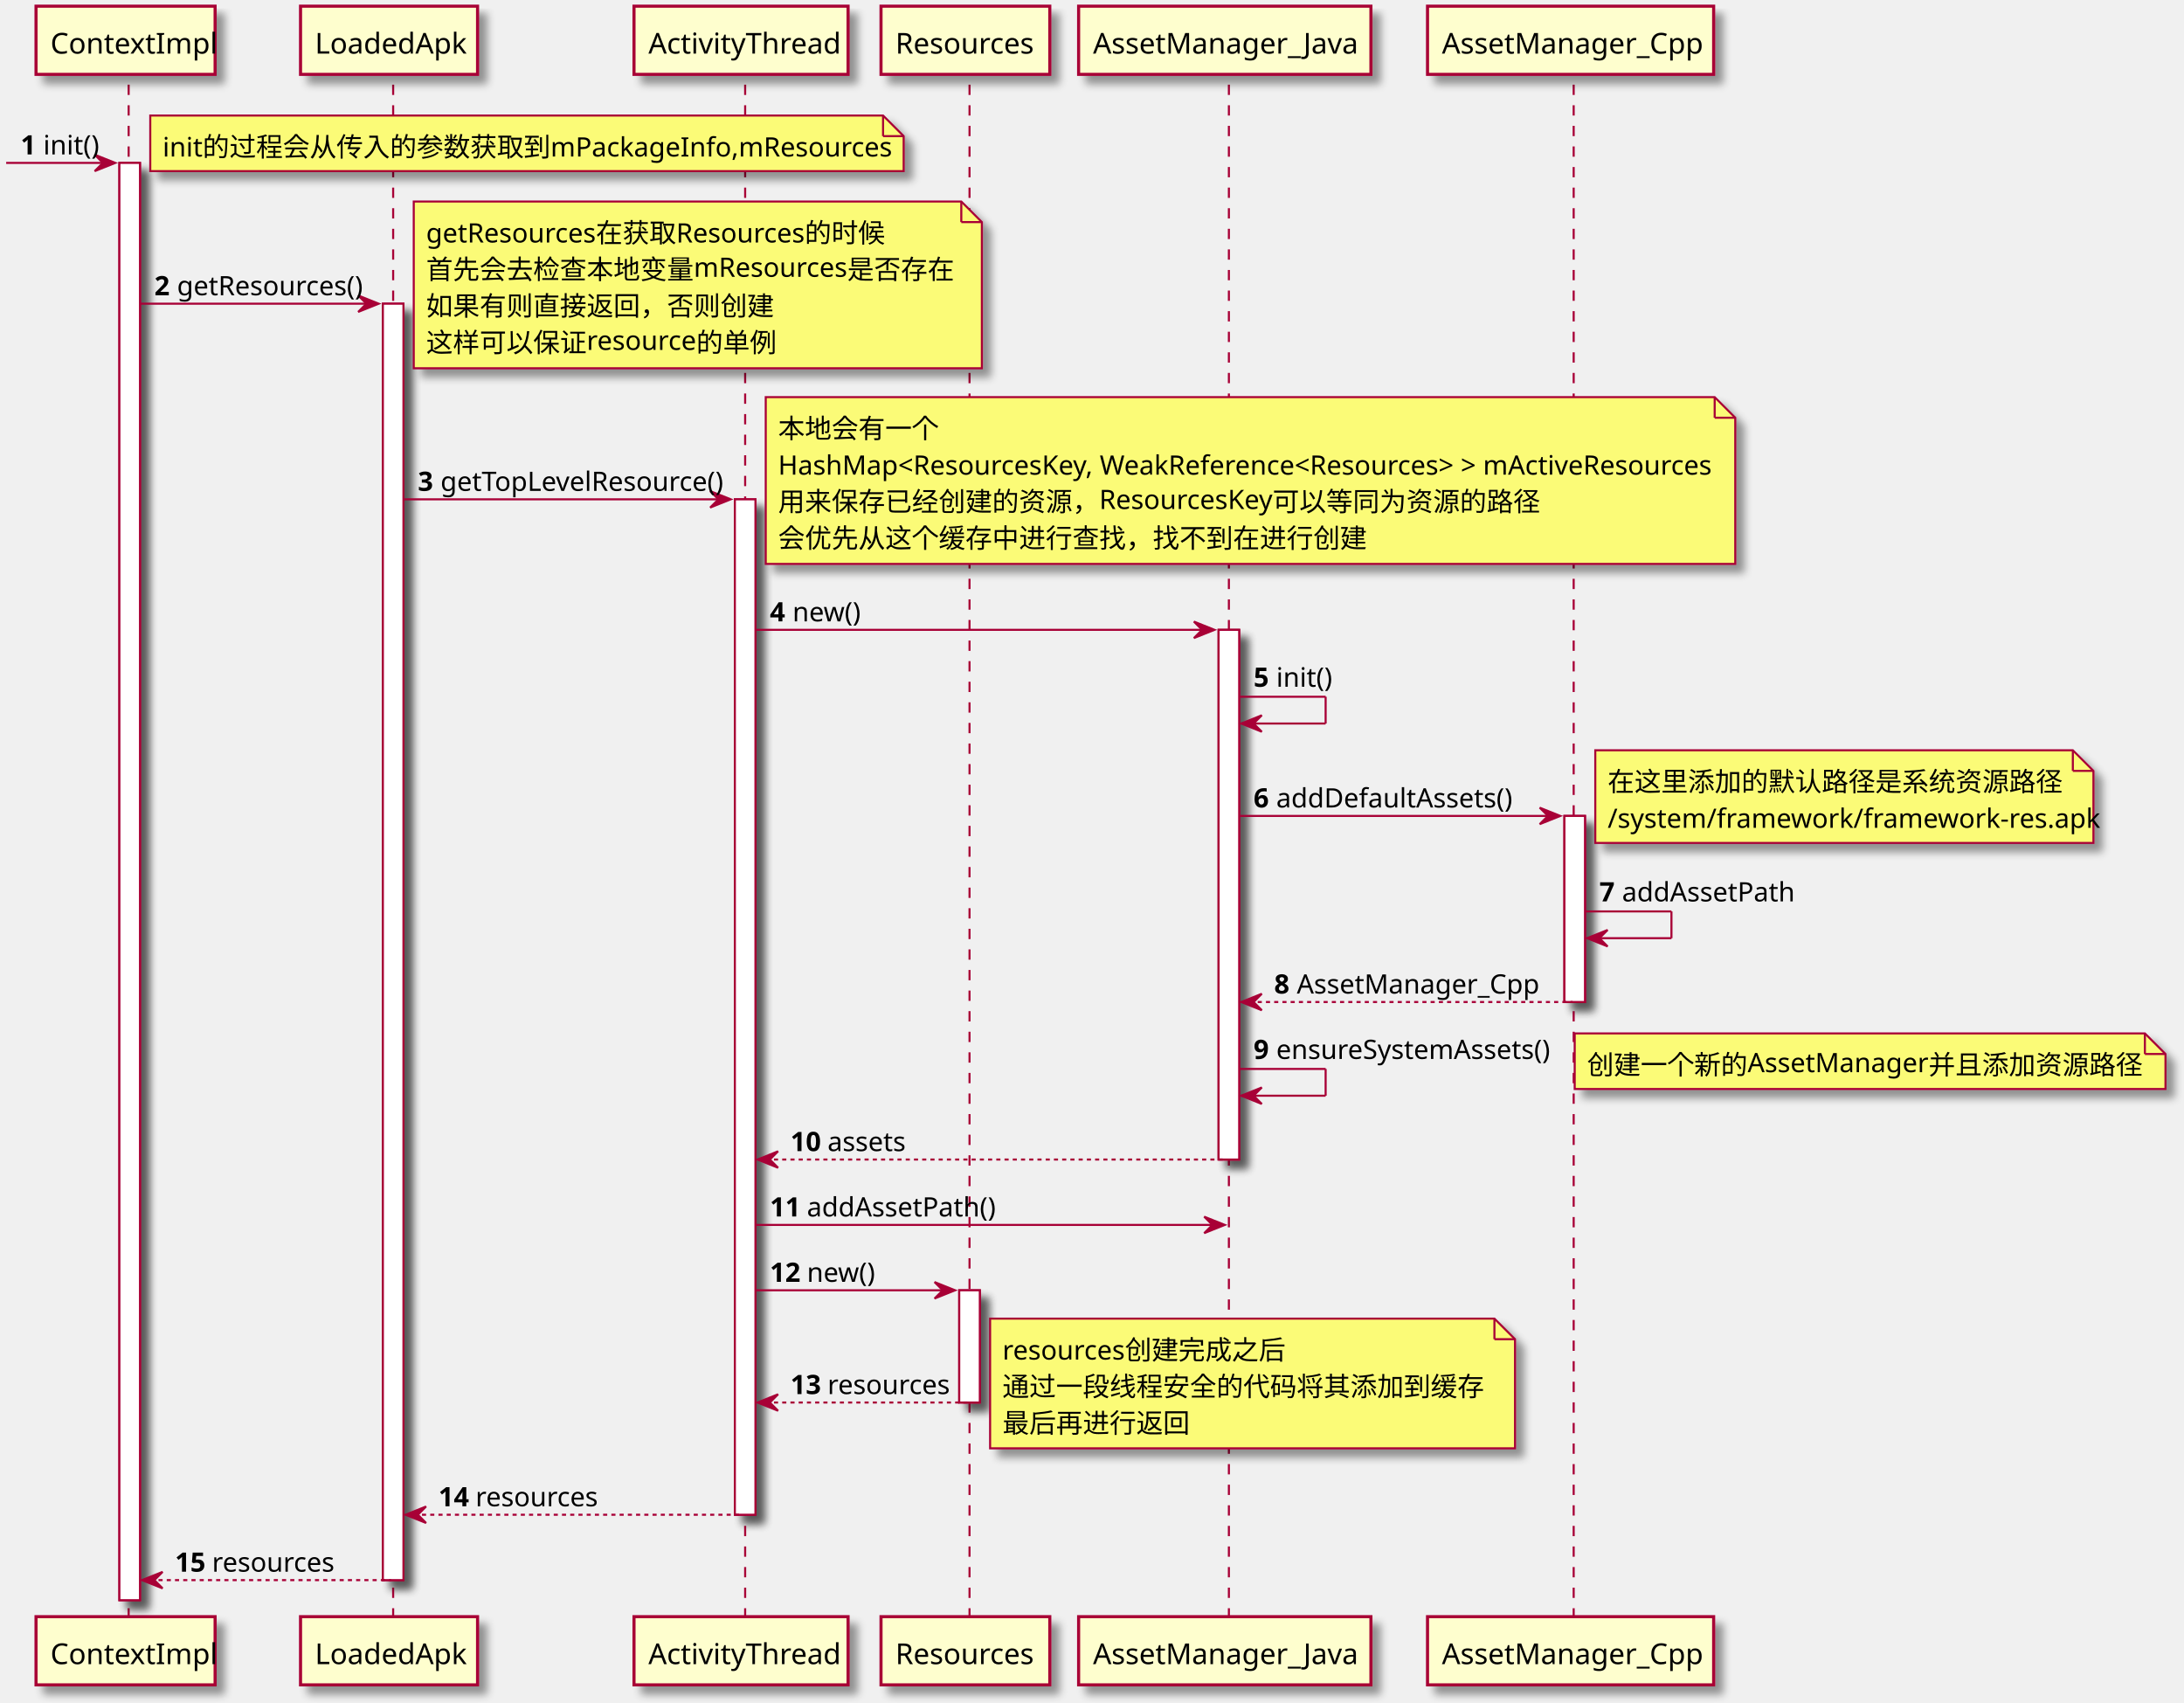
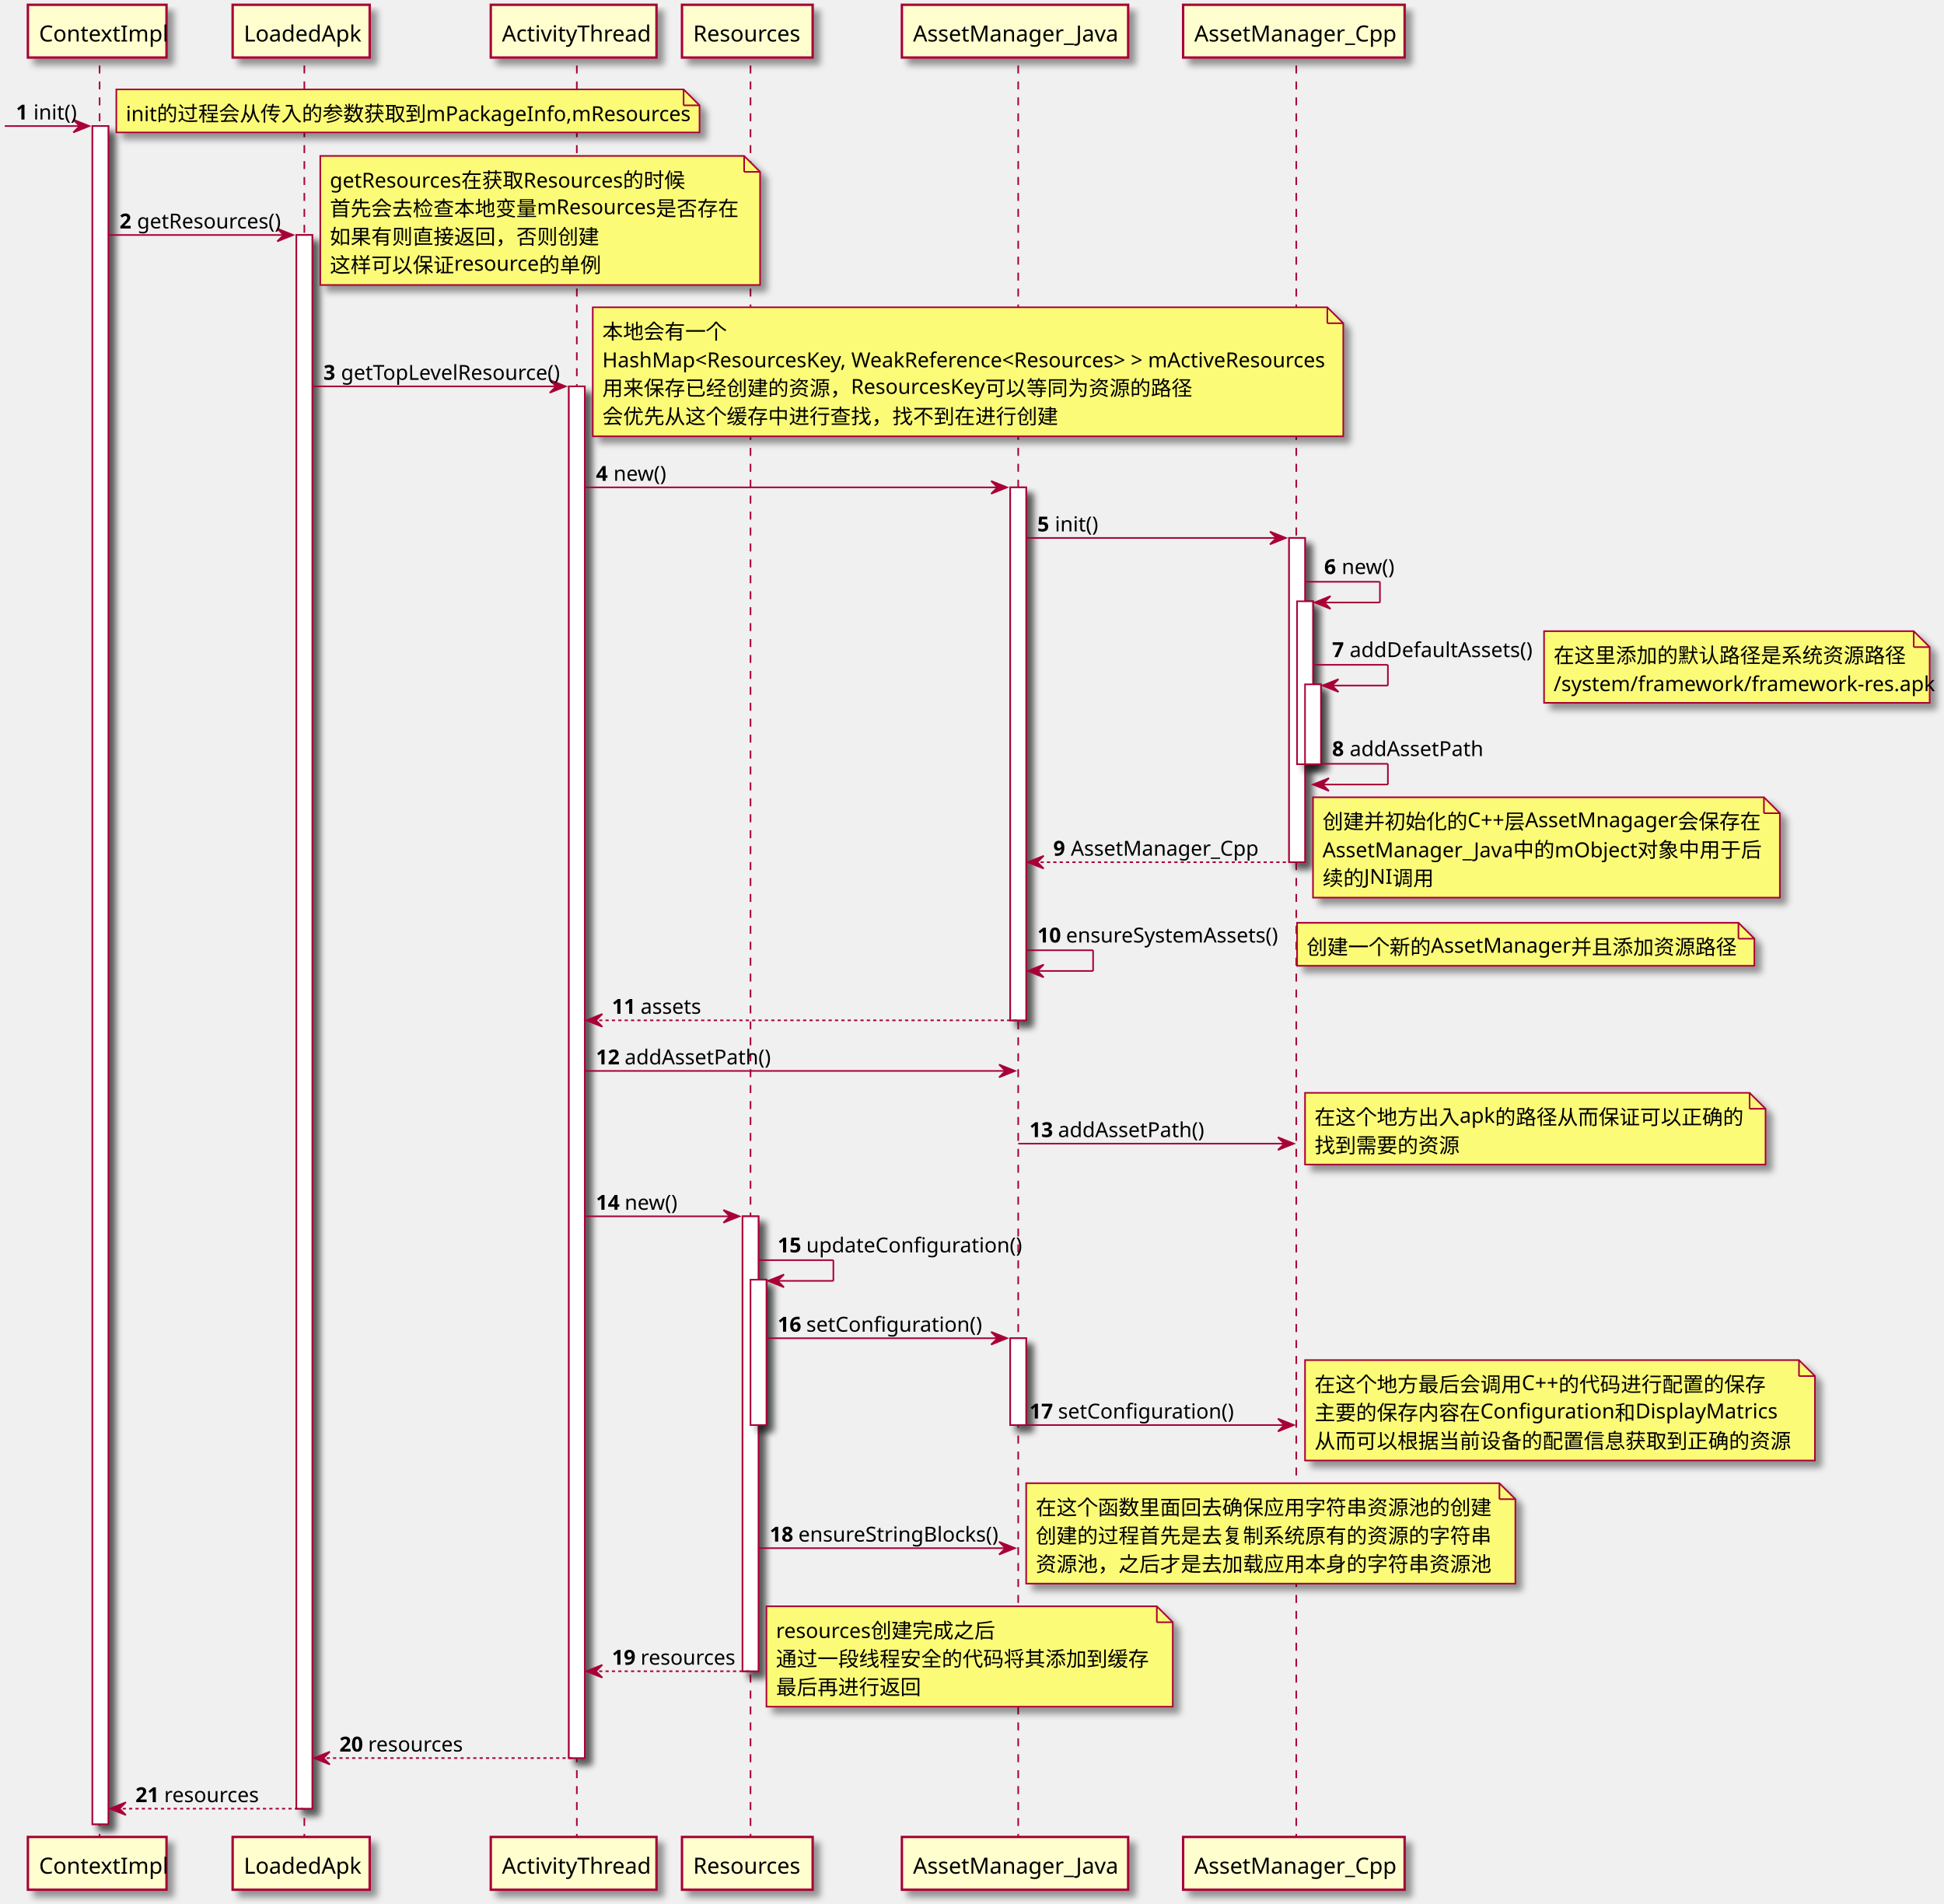
- <svg xmlns="http://www.w3.org/2000/svg" height="827px" style="width:1061px;height:827px;" version="1.1" viewBox="0 0 1061 827" width="1061px">
+ <svg xmlns="http://www.w3.org/2000/svg" height="1195px" style="width:1220px;height:1195px;" version="1.1" viewBox="0 0 1220 1195" width="1220px">
  <defs>
-     <filter height="300%" id="f7wxmew" width="300%" x="-1" y="-1">
+     <filter height="300%" id="fqa26tf" width="300%" x="-1" y="-1">
      <feGaussianBlur result="blurOut" stdDeviation="2.0" />
      <feColorMatrix in="blurOut" result="blurOut2" type="matrix" values="0 0 0 0 0 0 0 0 0 0 0 0 0 0 0 0 0 0 .4 0" />
      <feOffset dx="4.0" dy="4.0" in="blurOut2" result="blurOut3" />
      <feBlend in="SourceGraphic" in2="blurOut3" mode="normal" />
    </filter>
  </defs>
  <g>
-     <rect fill="#FFFFFF" filter="url(#f7wxmew)" height="698.106" style="stroke: #A80036; stroke-width: 1.0;" width="10" x="58" y="79.12" />
-     <rect fill="#FFFFFF" filter="url(#f7wxmew)" height="619.965" style="stroke: #A80036; stroke-width: 1.0;" width="10" x="186" y="147.506" />
-     <rect fill="#FFFFFF" filter="url(#f7wxmew)" height="493.193" style="stroke: #A80036; stroke-width: 1.0;" width="10" x="357" y="242.524" />
-     <rect fill="#FFFFFF" filter="url(#f7wxmew)" height="54.509" style="stroke: #A80036; stroke-width: 1.0;" width="10" x="466" y="626.699" />
-     <rect fill="#FFFFFF" filter="url(#f7wxmew)" height="257.281" style="stroke: #A80036; stroke-width: 1.0;" width="10" x="592" y="305.91" />
-     <rect fill="#FFFFFF" filter="url(#f7wxmew)" height="90.386" style="stroke: #A80036; stroke-width: 1.0;" width="10" x="760" y="396.296" />
-     <line style="stroke: #A80036; stroke-width: 1.0; stroke-dasharray: 5.0,5.0;" x1="62.5" x2="62.5" y1="41.12" y2="786.226" />
-     <line style="stroke: #A80036; stroke-width: 1.0; stroke-dasharray: 5.0,5.0;" x1="191" x2="191" y1="41.12" y2="786.226" />
-     <line style="stroke: #A80036; stroke-width: 1.0; stroke-dasharray: 5.0,5.0;" x1="362" x2="362" y1="41.12" y2="786.226" />
-     <line style="stroke: #A80036; stroke-width: 1.0; stroke-dasharray: 5.0,5.0;" x1="471" x2="471" y1="41.12" y2="786.226" />
-     <line style="stroke: #A80036; stroke-width: 1.0; stroke-dasharray: 5.0,5.0;" x1="597" x2="597" y1="41.12" y2="786.226" />
-     <line style="stroke: #A80036; stroke-width: 1.0; stroke-dasharray: 5.0,5.0;" x1="764.5" x2="764.5" y1="41.12" y2="786.226" />
-     <rect fill="#FEFECE" filter="url(#f7wxmew)" height="33.12" style="stroke: #A80036; stroke-width: 1.5;" width="87" x="17.5" y="3" />
+     <rect fill="#FFFFFF" filter="url(#fqa26tf)" height="1065.913" style="stroke: #A80036; stroke-width: 1.0;" width="10" x="58" y="79.12" />
+     <rect fill="#FFFFFF" filter="url(#fqa26tf)" height="987.772" style="stroke: #A80036; stroke-width: 1.0;" width="10" x="186" y="147.506" />
+     <rect fill="#FFFFFF" filter="url(#fqa26tf)" height="861" style="stroke: #A80036; stroke-width: 1.0;" width="10" x="357" y="242.524" />
+     <rect fill="#FFFFFF" filter="url(#fqa26tf)" height="285.544" style="stroke: #A80036; stroke-width: 1.0;" width="10" x="466" y="763.471" />
+     <rect fill="#FFFFFF" filter="url(#fqa26tf)" height="91.263" style="stroke: #A80036; stroke-width: 1.0;" width="10" x="471" y="803.226" />
+     <rect fill="#FFFFFF" filter="url(#fqa26tf)" height="334.544" style="stroke: #A80036; stroke-width: 1.0;" width="10" x="634" y="305.91" />
+     <rect fill="#FFFFFF" filter="url(#fqa26tf)" height="54.509" style="stroke: #A80036; stroke-width: 1.0;" width="10" x="634" y="839.98" />
+     <rect fill="#FFFFFF" filter="url(#fqa26tf)" height="203.526" style="stroke: #A80036; stroke-width: 1.0;" width="10" x="809" y="337.664" />
+     <rect fill="#FFFFFF" filter="url(#fqa26tf)" height="102.263" style="stroke: #A80036; stroke-width: 1.0;" width="10" x="814" y="377.418" />
+     <rect fill="#FFFFFF" filter="url(#fqa26tf)" height="50.132" style="stroke: #A80036; stroke-width: 1.0;" width="10" x="819" y="429.55" />
+     <line style="stroke: #A80036; stroke-width: 1.0; stroke-dasharray: 5.0,5.0;" x1="62.5" x2="62.5" y1="41.12" y2="1154.033" />
+     <line style="stroke: #A80036; stroke-width: 1.0; stroke-dasharray: 5.0,5.0;" x1="191" x2="191" y1="41.12" y2="1154.033" />
+     <line style="stroke: #A80036; stroke-width: 1.0; stroke-dasharray: 5.0,5.0;" x1="362" x2="362" y1="41.12" y2="1154.033" />
+     <line style="stroke: #A80036; stroke-width: 1.0; stroke-dasharray: 5.0,5.0;" x1="471" x2="471" y1="41.12" y2="1154.033" />
+     <line style="stroke: #A80036; stroke-width: 1.0; stroke-dasharray: 5.0,5.0;" x1="639" x2="639" y1="41.12" y2="1154.033" />
+     <line style="stroke: #A80036; stroke-width: 1.0; stroke-dasharray: 5.0,5.0;" x1="813.5" x2="813.5" y1="41.12" y2="1154.033" />
+     <rect fill="#FEFECE" filter="url(#fqa26tf)" height="33.12" style="stroke: #A80036; stroke-width: 1.5;" width="87" x="17.5" y="3" />
    <text fill="#000000" font-family="sans-serif" font-size="14" lengthAdjust="spacingAndGlyphs" textLength="73" x="24.5" y="26.044">ContextImpl</text>
-     <rect fill="#FEFECE" filter="url(#f7wxmew)" height="33.12" style="stroke: #A80036; stroke-width: 1.5;" width="87" x="17.5" y="785.226" />
-     <text fill="#000000" font-family="sans-serif" font-size="14" lengthAdjust="spacingAndGlyphs" textLength="73" x="24.5" y="808.269">ContextImpl</text>
-     <rect fill="#FEFECE" filter="url(#f7wxmew)" height="33.12" style="stroke: #A80036; stroke-width: 1.5;" width="86" x="146" y="3" />
+     <rect fill="#FEFECE" filter="url(#fqa26tf)" height="33.12" style="stroke: #A80036; stroke-width: 1.5;" width="87" x="17.5" y="1153.033" />
+     <text fill="#000000" font-family="sans-serif" font-size="14" lengthAdjust="spacingAndGlyphs" textLength="73" x="24.5" y="1176.077">ContextImpl</text>
+     <rect fill="#FEFECE" filter="url(#fqa26tf)" height="33.12" style="stroke: #A80036; stroke-width: 1.5;" width="86" x="146" y="3" />
    <text fill="#000000" font-family="sans-serif" font-size="14" lengthAdjust="spacingAndGlyphs" textLength="72" x="153" y="26.044">LoadedApk</text>
-     <rect fill="#FEFECE" filter="url(#f7wxmew)" height="33.12" style="stroke: #A80036; stroke-width: 1.5;" width="86" x="146" y="785.226" />
-     <text fill="#000000" font-family="sans-serif" font-size="14" lengthAdjust="spacingAndGlyphs" textLength="72" x="153" y="808.269">LoadedApk</text>
-     <rect fill="#FEFECE" filter="url(#f7wxmew)" height="33.12" style="stroke: #A80036; stroke-width: 1.5;" width="104" x="308" y="3" />
+     <rect fill="#FEFECE" filter="url(#fqa26tf)" height="33.12" style="stroke: #A80036; stroke-width: 1.5;" width="86" x="146" y="1153.033" />
+     <text fill="#000000" font-family="sans-serif" font-size="14" lengthAdjust="spacingAndGlyphs" textLength="72" x="153" y="1176.077">LoadedApk</text>
+     <rect fill="#FEFECE" filter="url(#fqa26tf)" height="33.12" style="stroke: #A80036; stroke-width: 1.5;" width="104" x="308" y="3" />
    <text fill="#000000" font-family="sans-serif" font-size="14" lengthAdjust="spacingAndGlyphs" textLength="90" x="315" y="26.044">ActivityThread</text>
-     <rect fill="#FEFECE" filter="url(#f7wxmew)" height="33.12" style="stroke: #A80036; stroke-width: 1.5;" width="104" x="308" y="785.226" />
-     <text fill="#000000" font-family="sans-serif" font-size="14" lengthAdjust="spacingAndGlyphs" textLength="90" x="315" y="808.269">ActivityThread</text>
-     <rect fill="#FEFECE" filter="url(#f7wxmew)" height="33.12" style="stroke: #A80036; stroke-width: 1.5;" width="82" x="428" y="3" />
+     <rect fill="#FEFECE" filter="url(#fqa26tf)" height="33.12" style="stroke: #A80036; stroke-width: 1.5;" width="104" x="308" y="1153.033" />
+     <text fill="#000000" font-family="sans-serif" font-size="14" lengthAdjust="spacingAndGlyphs" textLength="90" x="315" y="1176.077">ActivityThread</text>
+     <rect fill="#FEFECE" filter="url(#fqa26tf)" height="33.12" style="stroke: #A80036; stroke-width: 1.5;" width="82" x="428" y="3" />
    <text fill="#000000" font-family="sans-serif" font-size="14" lengthAdjust="spacingAndGlyphs" textLength="68" x="435" y="26.044">Resources</text>
-     <rect fill="#FEFECE" filter="url(#f7wxmew)" height="33.12" style="stroke: #A80036; stroke-width: 1.5;" width="82" x="428" y="785.226" />
-     <text fill="#000000" font-family="sans-serif" font-size="14" lengthAdjust="spacingAndGlyphs" textLength="68" x="435" y="808.269">Resources</text>
-     <rect fill="#FEFECE" filter="url(#f7wxmew)" height="33.12" style="stroke: #A80036; stroke-width: 1.5;" width="142" x="524" y="3" />
-     <text fill="#000000" font-family="sans-serif" font-size="14" lengthAdjust="spacingAndGlyphs" textLength="128" x="531" y="26.044">AssetManager_Java</text>
-     <rect fill="#FEFECE" filter="url(#f7wxmew)" height="33.12" style="stroke: #A80036; stroke-width: 1.5;" width="142" x="524" y="785.226" />
-     <text fill="#000000" font-family="sans-serif" font-size="14" lengthAdjust="spacingAndGlyphs" textLength="128" x="531" y="808.269">AssetManager_Java</text>
-     <rect fill="#FEFECE" filter="url(#f7wxmew)" height="33.12" style="stroke: #A80036; stroke-width: 1.5;" width="139" x="693.5" y="3" />
-     <text fill="#000000" font-family="sans-serif" font-size="14" lengthAdjust="spacingAndGlyphs" textLength="125" x="700.5" y="26.044">AssetManager_Cpp</text>
-     <rect fill="#FEFECE" filter="url(#f7wxmew)" height="33.12" style="stroke: #A80036; stroke-width: 1.5;" width="139" x="693.5" y="785.226" />
-     <text fill="#000000" font-family="sans-serif" font-size="14" lengthAdjust="spacingAndGlyphs" textLength="125" x="700.5" y="808.269">AssetManager_Cpp</text>
-     <rect fill="#FFFFFF" filter="url(#f7wxmew)" height="698.106" style="stroke: #A80036; stroke-width: 1.0;" width="10" x="58" y="79.12" />
-     <rect fill="#FFFFFF" filter="url(#f7wxmew)" height="619.965" style="stroke: #A80036; stroke-width: 1.0;" width="10" x="186" y="147.506" />
-     <rect fill="#FFFFFF" filter="url(#f7wxmew)" height="493.193" style="stroke: #A80036; stroke-width: 1.0;" width="10" x="357" y="242.524" />
-     <rect fill="#FFFFFF" filter="url(#f7wxmew)" height="54.509" style="stroke: #A80036; stroke-width: 1.0;" width="10" x="466" y="626.699" />
-     <rect fill="#FFFFFF" filter="url(#f7wxmew)" height="257.281" style="stroke: #A80036; stroke-width: 1.0;" width="10" x="592" y="305.91" />
-     <rect fill="#FFFFFF" filter="url(#f7wxmew)" height="90.386" style="stroke: #A80036; stroke-width: 1.0;" width="10" x="760" y="396.296" />
+     <rect fill="#FEFECE" filter="url(#fqa26tf)" height="33.12" style="stroke: #A80036; stroke-width: 1.5;" width="82" x="428" y="1153.033" />
+     <text fill="#000000" font-family="sans-serif" font-size="14" lengthAdjust="spacingAndGlyphs" textLength="68" x="435" y="1176.077">Resources</text>
+     <rect fill="#FEFECE" filter="url(#fqa26tf)" height="33.12" style="stroke: #A80036; stroke-width: 1.5;" width="142" x="566" y="3" />
+     <text fill="#000000" font-family="sans-serif" font-size="14" lengthAdjust="spacingAndGlyphs" textLength="128" x="573" y="26.044">AssetManager_Java</text>
+     <rect fill="#FEFECE" filter="url(#fqa26tf)" height="33.12" style="stroke: #A80036; stroke-width: 1.5;" width="142" x="566" y="1153.033" />
+     <text fill="#000000" font-family="sans-serif" font-size="14" lengthAdjust="spacingAndGlyphs" textLength="128" x="573" y="1176.077">AssetManager_Java</text>
+     <rect fill="#FEFECE" filter="url(#fqa26tf)" height="33.12" style="stroke: #A80036; stroke-width: 1.5;" width="139" x="742.5" y="3" />
+     <text fill="#000000" font-family="sans-serif" font-size="14" lengthAdjust="spacingAndGlyphs" textLength="125" x="749.5" y="26.044">AssetManager_Cpp</text>
+     <rect fill="#FEFECE" filter="url(#fqa26tf)" height="33.12" style="stroke: #A80036; stroke-width: 1.5;" width="139" x="742.5" y="1153.033" />
+     <text fill="#000000" font-family="sans-serif" font-size="14" lengthAdjust="spacingAndGlyphs" textLength="125" x="749.5" y="1176.077">AssetManager_Cpp</text>
+     <rect fill="#FFFFFF" filter="url(#fqa26tf)" height="1065.913" style="stroke: #A80036; stroke-width: 1.0;" width="10" x="58" y="79.12" />
+     <rect fill="#FFFFFF" filter="url(#fqa26tf)" height="987.772" style="stroke: #A80036; stroke-width: 1.0;" width="10" x="186" y="147.506" />
+     <rect fill="#FFFFFF" filter="url(#fqa26tf)" height="861" style="stroke: #A80036; stroke-width: 1.0;" width="10" x="357" y="242.524" />
+     <rect fill="#FFFFFF" filter="url(#fqa26tf)" height="285.544" style="stroke: #A80036; stroke-width: 1.0;" width="10" x="466" y="763.471" />
+     <rect fill="#FFFFFF" filter="url(#fqa26tf)" height="91.263" style="stroke: #A80036; stroke-width: 1.0;" width="10" x="471" y="803.226" />
+     <rect fill="#FFFFFF" filter="url(#fqa26tf)" height="334.544" style="stroke: #A80036; stroke-width: 1.0;" width="10" x="634" y="305.91" />
+     <rect fill="#FFFFFF" filter="url(#fqa26tf)" height="54.509" style="stroke: #A80036; stroke-width: 1.0;" width="10" x="634" y="839.98" />
+     <rect fill="#FFFFFF" filter="url(#fqa26tf)" height="203.526" style="stroke: #A80036; stroke-width: 1.0;" width="10" x="809" y="337.664" />
+     <rect fill="#FFFFFF" filter="url(#fqa26tf)" height="102.263" style="stroke: #A80036; stroke-width: 1.0;" width="10" x="814" y="377.418" />
+     <rect fill="#FFFFFF" filter="url(#fqa26tf)" height="50.132" style="stroke: #A80036; stroke-width: 1.0;" width="10" x="819" y="429.55" />
    <polygon fill="#A80036" points="46,75.12,56,79.12,46,83.12,50,79.12" style="stroke: #A80036; stroke-width: 1.0;" />
    <line style="stroke: #A80036; stroke-width: 1.0;" x1="3" x2="52" y1="79.12" y2="79.12" />
    <text fill="#000000" font-family="sans-serif" font-size="13" font-weight="bold" lengthAdjust="spacingAndGlyphs" textLength="7" x="10" y="75.018">1</text>
    <text fill="#000000" font-family="sans-serif" font-size="13" lengthAdjust="spacingAndGlyphs" textLength="25" x="21" y="75.018">init()</text>
-     <polygon fill="#FBFB77" filter="url(#f7wxmew)" points="73,56.12,73,83.12,439,83.12,439,66.12,429,56.12,73,56.12" style="stroke: #A80036; stroke-width: 1.0;" />
+     <polygon fill="#FBFB77" filter="url(#fqa26tf)" points="73,56.12,73,83.12,439,83.12,439,66.12,429,56.12,73,56.12" style="stroke: #A80036; stroke-width: 1.0;" />
    <line style="stroke: #A80036; stroke-width: 1.0;" x1="429" x2="429" y1="56.12" y2="66.12" />
    <line style="stroke: #A80036; stroke-width: 1.0;" x1="439" x2="429" y1="66.12" y2="66.12" />
    <text fill="#000000" font-family="sans-serif" font-size="13" lengthAdjust="spacingAndGlyphs" textLength="345" x="79" y="76.018">init的过程会从传入的参数获取到mPackageInfo,mResources</text>
    <polygon fill="#A80036" points="174,143.506,184,147.506,174,151.506,178,147.506" style="stroke: #A80036; stroke-width: 1.0;" />
    <line style="stroke: #A80036; stroke-width: 1.0;" x1="68" x2="180" y1="147.506" y2="147.506" />
    <text fill="#000000" font-family="sans-serif" font-size="13" font-weight="bold" lengthAdjust="spacingAndGlyphs" textLength="7" x="75" y="143.404">2</text>
    <text fill="#000000" font-family="sans-serif" font-size="13" lengthAdjust="spacingAndGlyphs" textLength="88" x="86" y="143.404">getResources()</text>
-     <polygon fill="#FBFB77" filter="url(#f7wxmew)" points="201,97.874,201,178.875,477,178.875,477,107.874,467,97.874,201,97.874" style="stroke: #A80036; stroke-width: 1.0;" />
+     <polygon fill="#FBFB77" filter="url(#fqa26tf)" points="201,97.874,201,178.875,477,178.875,477,107.874,467,97.874,201,97.874" style="stroke: #A80036; stroke-width: 1.0;" />
    <line style="stroke: #A80036; stroke-width: 1.0;" x1="467" x2="467" y1="97.874" y2="107.874" />
    <line style="stroke: #A80036; stroke-width: 1.0;" x1="477" x2="467" y1="107.874" y2="107.874" />
    <text fill="#000000" font-family="sans-serif" font-size="13" lengthAdjust="spacingAndGlyphs" textLength="220" x="207" y="117.772">getResources在获取Resources的时候</text>
    <text fill="#000000" font-family="sans-serif" font-size="13" lengthAdjust="spacingAndGlyphs" textLength="255" x="207" y="135.527">首先会去检查本地变量mResources是否存在</text>
    <text fill="#000000" font-family="sans-serif" font-size="13" lengthAdjust="spacingAndGlyphs" textLength="169" x="207" y="153.281">如果有则直接返回，否则创建</text>
    <text fill="#000000" font-family="sans-serif" font-size="13" lengthAdjust="spacingAndGlyphs" textLength="167" x="207" y="171.036">这样可以保证resource的单例</text>
    <polygon fill="#A80036" points="345,238.524,355,242.524,345,246.524,349,242.524" style="stroke: #A80036; stroke-width: 1.0;" />
    <line style="stroke: #A80036; stroke-width: 1.0;" x1="196" x2="351" y1="242.524" y2="242.524" />
    <text fill="#000000" font-family="sans-serif" font-size="13" font-weight="bold" lengthAdjust="spacingAndGlyphs" textLength="7" x="203" y="238.422">3</text>
    <text fill="#000000" font-family="sans-serif" font-size="13" lengthAdjust="spacingAndGlyphs" textLength="131" x="214" y="238.422">getTopLevelResource()</text>
-     <polygon fill="#FBFB77" filter="url(#f7wxmew)" points="372,192.892,372,273.892,843,273.892,843,202.892,833,192.892,372,192.892" style="stroke: #A80036; stroke-width: 1.0;" />
+     <polygon fill="#FBFB77" filter="url(#fqa26tf)" points="372,192.892,372,273.892,843,273.892,843,202.892,833,192.892,372,192.892" style="stroke: #A80036; stroke-width: 1.0;" />
    <line style="stroke: #A80036; stroke-width: 1.0;" x1="833" x2="833" y1="192.892" y2="202.892" />
    <line style="stroke: #A80036; stroke-width: 1.0;" x1="843" x2="833" y1="202.892" y2="202.892" />
    <text fill="#000000" font-family="sans-serif" font-size="13" lengthAdjust="spacingAndGlyphs" textLength="78" x="378" y="212.79">本地会有一个</text>
    <text fill="#000000" font-family="sans-serif" font-size="13" lengthAdjust="spacingAndGlyphs" textLength="450" x="378" y="230.544">HashMap&lt;ResourcesKey, WeakReference&lt;Resources&gt; &gt; mActiveResources</text>
    <text fill="#000000" font-family="sans-serif" font-size="13" lengthAdjust="spacingAndGlyphs" textLength="371" x="378" y="248.299">用来保存已经创建的资源，ResourcesKey可以等同为资源的路径</text>
    <text fill="#000000" font-family="sans-serif" font-size="13" lengthAdjust="spacingAndGlyphs" textLength="286" x="378" y="266.053">会优先从这个缓存中进行查找，找不到在进行创建</text>
-     <polygon fill="#A80036" points="580,301.91,590,305.91,580,309.91,584,305.91" style="stroke: #A80036; stroke-width: 1.0;" />
-     <line style="stroke: #A80036; stroke-width: 1.0;" x1="367" x2="586" y1="305.91" y2="305.91" />
+     <polygon fill="#A80036" points="622,301.91,632,305.91,622,309.91,626,305.91" style="stroke: #A80036; stroke-width: 1.0;" />
+     <line style="stroke: #A80036; stroke-width: 1.0;" x1="367" x2="628" y1="305.91" y2="305.91" />
    <text fill="#000000" font-family="sans-serif" font-size="13" font-weight="bold" lengthAdjust="spacingAndGlyphs" textLength="7" x="374" y="301.808">4</text>
    <text fill="#000000" font-family="sans-serif" font-size="13" lengthAdjust="spacingAndGlyphs" textLength="31" x="385" y="301.808">new()</text>
-     <line style="stroke: #A80036; stroke-width: 1.0;" x1="602" x2="644" y1="338.418" y2="338.418" />
-     <line style="stroke: #A80036; stroke-width: 1.0;" x1="644" x2="644" y1="338.418" y2="351.418" />
-     <line style="stroke: #A80036; stroke-width: 1.0;" x1="603" x2="644" y1="351.418" y2="351.418" />
-     <polygon fill="#A80036" points="613,347.418,603,351.418,613,355.418,609,351.418" style="stroke: #A80036; stroke-width: 1.0;" />
-     <text fill="#000000" font-family="sans-serif" font-size="13" font-weight="bold" lengthAdjust="spacingAndGlyphs" textLength="7" x="609" y="333.562">5</text>
-     <text fill="#000000" font-family="sans-serif" font-size="13" lengthAdjust="spacingAndGlyphs" textLength="25" x="620" y="333.562">init()</text>
-     <polygon fill="#A80036" points="748,392.296,758,396.296,748,400.296,752,396.296" style="stroke: #A80036; stroke-width: 1.0;" />
-     <line style="stroke: #A80036; stroke-width: 1.0;" x1="602" x2="754" y1="396.296" y2="396.296" />
-     <text fill="#000000" font-family="sans-serif" font-size="13" font-weight="bold" lengthAdjust="spacingAndGlyphs" textLength="7" x="609" y="392.194">6</text>
-     <text fill="#000000" font-family="sans-serif" font-size="13" lengthAdjust="spacingAndGlyphs" textLength="110" x="620" y="392.194">addDefaultAssets()</text>
-     <polygon fill="#FBFB77" filter="url(#f7wxmew)" points="775,364.418,775,409.418,1017,409.418,1017,374.418,1007,364.418,775,364.418" style="stroke: #A80036; stroke-width: 1.0;" />
-     <line style="stroke: #A80036; stroke-width: 1.0;" x1="1007" x2="1007" y1="364.418" y2="374.418" />
-     <line style="stroke: #A80036; stroke-width: 1.0;" x1="1017" x2="1007" y1="374.418" y2="374.418" />
-     <text fill="#000000" font-family="sans-serif" font-size="13" lengthAdjust="spacingAndGlyphs" textLength="221" x="781" y="384.316">在这里添加的默认路径是系统资源路径</text>
-     <text fill="#000000" font-family="sans-serif" font-size="13" lengthAdjust="spacingAndGlyphs" textLength="220" x="781" y="402.071">/system/framework/framework-res.apk</text>
-     <line style="stroke: #A80036; stroke-width: 1.0;" x1="770" x2="812" y1="442.682" y2="442.682" />
-     <line style="stroke: #A80036; stroke-width: 1.0;" x1="812" x2="812" y1="442.682" y2="455.682" />
-     <line style="stroke: #A80036; stroke-width: 1.0;" x1="771" x2="812" y1="455.682" y2="455.682" />
-     <polygon fill="#A80036" points="781,451.682,771,455.682,781,459.682,777,455.682" style="stroke: #A80036; stroke-width: 1.0;" />
-     <text fill="#000000" font-family="sans-serif" font-size="13" font-weight="bold" lengthAdjust="spacingAndGlyphs" textLength="7" x="777" y="437.825">7</text>
-     <text fill="#000000" font-family="sans-serif" font-size="13" lengthAdjust="spacingAndGlyphs" textLength="82" x="788" y="437.825">addAssetPath</text>
-     <polygon fill="#A80036" points="613,482.682,603,486.682,613,490.682,609,486.682" style="stroke: #A80036; stroke-width: 1.0;" />
-     <line style="stroke: #A80036; stroke-width: 1.0; stroke-dasharray: 2.0,2.0;" x1="607" x2="764" y1="486.682" y2="486.682" />
-     <text fill="#000000" font-family="sans-serif" font-size="13" font-weight="bold" lengthAdjust="spacingAndGlyphs" textLength="7" x="619" y="482.58">8</text>
-     <text fill="#000000" font-family="sans-serif" font-size="13" lengthAdjust="spacingAndGlyphs" textLength="114" x="630" y="482.58">AssetManager_Cpp</text>
-     <line style="stroke: #A80036; stroke-width: 1.0;" x1="602" x2="644" y1="519.19" y2="519.19" />
-     <line style="stroke: #A80036; stroke-width: 1.0;" x1="644" x2="644" y1="519.19" y2="532.19" />
-     <line style="stroke: #A80036; stroke-width: 1.0;" x1="603" x2="644" y1="532.19" y2="532.19" />
-     <polygon fill="#A80036" points="613,528.19,603,532.19,613,536.19,609,532.19" style="stroke: #A80036; stroke-width: 1.0;" />
-     <text fill="#000000" font-family="sans-serif" font-size="13" font-weight="bold" lengthAdjust="spacingAndGlyphs" textLength="7" x="609" y="514.334">9</text>
-     <text fill="#000000" font-family="sans-serif" font-size="13" lengthAdjust="spacingAndGlyphs" textLength="133" x="620" y="514.334">ensureSystemAssets()</text>
-     <polygon fill="#FBFB77" filter="url(#f7wxmew)" points="765,501.936,765,528.936,1052,528.936,1052,511.936,1042,501.936,765,501.936" style="stroke: #A80036; stroke-width: 1.0;" />
-     <line style="stroke: #A80036; stroke-width: 1.0;" x1="1042" x2="1042" y1="501.936" y2="511.936" />
-     <line style="stroke: #A80036; stroke-width: 1.0;" x1="1052" x2="1042" y1="511.936" y2="511.936" />
-     <text fill="#000000" font-family="sans-serif" font-size="13" lengthAdjust="spacingAndGlyphs" textLength="266" x="771" y="521.834">创建一个新的AssetManager并且添加资源路径</text>
-     <polygon fill="#A80036" points="378,559.19,368,563.19,378,567.19,374,563.19" style="stroke: #A80036; stroke-width: 1.0;" />
-     <line style="stroke: #A80036; stroke-width: 1.0; stroke-dasharray: 2.0,2.0;" x1="372" x2="596" y1="563.19" y2="563.19" />
-     <text fill="#000000" font-family="sans-serif" font-size="13" font-weight="bold" lengthAdjust="spacingAndGlyphs" textLength="14" x="384" y="559.088">10</text>
-     <text fill="#000000" font-family="sans-serif" font-size="13" lengthAdjust="spacingAndGlyphs" textLength="39" x="402" y="559.088">assets</text>
-     <polygon fill="#A80036" points="585,590.945,595,594.945,585,598.945,589,594.945" style="stroke: #A80036; stroke-width: 1.0;" />
-     <line style="stroke: #A80036; stroke-width: 1.0;" x1="367" x2="591" y1="594.945" y2="594.945" />
-     <text fill="#000000" font-family="sans-serif" font-size="13" font-weight="bold" lengthAdjust="spacingAndGlyphs" textLength="14" x="374" y="590.843">11</text>
-     <text fill="#000000" font-family="sans-serif" font-size="13" lengthAdjust="spacingAndGlyphs" textLength="90" x="392" y="590.843">addAssetPath()</text>
-     <polygon fill="#A80036" points="454,622.699,464,626.699,454,630.699,458,626.699" style="stroke: #A80036; stroke-width: 1.0;" />
-     <line style="stroke: #A80036; stroke-width: 1.0;" x1="367" x2="460" y1="626.699" y2="626.699" />
-     <text fill="#000000" font-family="sans-serif" font-size="13" font-weight="bold" lengthAdjust="spacingAndGlyphs" textLength="14" x="374" y="622.597">12</text>
-     <text fill="#000000" font-family="sans-serif" font-size="13" lengthAdjust="spacingAndGlyphs" textLength="31" x="392" y="622.597">new()</text>
-     <polygon fill="#A80036" points="378,677.208,368,681.208,378,685.208,374,681.208" style="stroke: #A80036; stroke-width: 1.0;" />
-     <line style="stroke: #A80036; stroke-width: 1.0; stroke-dasharray: 2.0,2.0;" x1="372" x2="470" y1="681.208" y2="681.208" />
-     <text fill="#000000" font-family="sans-serif" font-size="13" font-weight="bold" lengthAdjust="spacingAndGlyphs" textLength="14" x="384" y="677.106">13</text>
-     <text fill="#000000" font-family="sans-serif" font-size="13" lengthAdjust="spacingAndGlyphs" textLength="57" x="402" y="677.106">resources</text>
-     <polygon fill="#FBFB77" filter="url(#f7wxmew)" points="481,640.454,481,703.454,736,703.454,736,650.454,726,640.454,481,640.454" style="stroke: #A80036; stroke-width: 1.0;" />
-     <line style="stroke: #A80036; stroke-width: 1.0;" x1="726" x2="726" y1="640.454" y2="650.454" />
-     <line style="stroke: #A80036; stroke-width: 1.0;" x1="736" x2="726" y1="650.454" y2="650.454" />
-     <text fill="#000000" font-family="sans-serif" font-size="13" lengthAdjust="spacingAndGlyphs" textLength="135" x="487" y="660.352">resources创建完成之后</text>
-     <text fill="#000000" font-family="sans-serif" font-size="13" lengthAdjust="spacingAndGlyphs" textLength="234" x="487" y="678.106">通过一段线程安全的代码将其添加到缓存</text>
-     <text fill="#000000" font-family="sans-serif" font-size="13" lengthAdjust="spacingAndGlyphs" textLength="91" x="487" y="695.86">最后再进行返回</text>
-     <polygon fill="#A80036" points="207,731.717,197,735.717,207,739.717,203,735.717" style="stroke: #A80036; stroke-width: 1.0;" />
-     <line style="stroke: #A80036; stroke-width: 1.0; stroke-dasharray: 2.0,2.0;" x1="201" x2="361" y1="735.717" y2="735.717" />
-     <text fill="#000000" font-family="sans-serif" font-size="13" font-weight="bold" lengthAdjust="spacingAndGlyphs" textLength="14" x="213" y="731.615">14</text>
-     <text fill="#000000" font-family="sans-serif" font-size="13" lengthAdjust="spacingAndGlyphs" textLength="57" x="231" y="731.615">resources</text>
-     <polygon fill="#A80036" points="79,763.471,69,767.471,79,771.471,75,767.471" style="stroke: #A80036; stroke-width: 1.0;" />
-     <line style="stroke: #A80036; stroke-width: 1.0; stroke-dasharray: 2.0,2.0;" x1="73" x2="190" y1="767.471" y2="767.471" />
-     <text fill="#000000" font-family="sans-serif" font-size="13" font-weight="bold" lengthAdjust="spacingAndGlyphs" textLength="14" x="85" y="763.369">15</text>
-     <text fill="#000000" font-family="sans-serif" font-size="13" lengthAdjust="spacingAndGlyphs" textLength="57" x="103" y="763.369">resources</text>
+     <polygon fill="#A80036" points="797,333.664,807,337.664,797,341.664,801,337.664" style="stroke: #A80036; stroke-width: 1.0;" />
+     <line style="stroke: #A80036; stroke-width: 1.0;" x1="644" x2="803" y1="337.664" y2="337.664" />
+     <text fill="#000000" font-family="sans-serif" font-size="13" font-weight="bold" lengthAdjust="spacingAndGlyphs" textLength="7" x="651" y="333.562">5</text>
+     <text fill="#000000" font-family="sans-serif" font-size="13" lengthAdjust="spacingAndGlyphs" textLength="25" x="662" y="333.562">init()</text>
+     <line style="stroke: #A80036; stroke-width: 1.0;" x1="819" x2="866" y1="365.173" y2="365.173" />
+     <line style="stroke: #A80036; stroke-width: 1.0;" x1="866" x2="866" y1="365.173" y2="378.173" />
+     <line style="stroke: #A80036; stroke-width: 1.0;" x1="825" x2="866" y1="378.173" y2="378.173" />
+     <polygon fill="#A80036" points="835,374.173,825,378.173,835,382.173,831,378.173" style="stroke: #A80036; stroke-width: 1.0;" />
+     <text fill="#000000" font-family="sans-serif" font-size="13" font-weight="bold" lengthAdjust="spacingAndGlyphs" textLength="7" x="831" y="360.316">6</text>
+     <text fill="#000000" font-family="sans-serif" font-size="13" lengthAdjust="spacingAndGlyphs" textLength="31" x="842" y="360.316">new()</text>
+     <line style="stroke: #A80036; stroke-width: 1.0;" x1="824" x2="871" y1="417.304" y2="417.304" />
+     <line style="stroke: #A80036; stroke-width: 1.0;" x1="871" x2="871" y1="417.304" y2="430.304" />
+     <line style="stroke: #A80036; stroke-width: 1.0;" x1="830" x2="871" y1="430.304" y2="430.304" />
+     <polygon fill="#A80036" points="840,426.304,830,430.304,840,434.304,836,430.304" style="stroke: #A80036; stroke-width: 1.0;" />
+     <text fill="#000000" font-family="sans-serif" font-size="13" font-weight="bold" lengthAdjust="spacingAndGlyphs" textLength="7" x="836" y="412.448">7</text>
+     <text fill="#000000" font-family="sans-serif" font-size="13" lengthAdjust="spacingAndGlyphs" textLength="110" x="847" y="412.448">addDefaultAssets()</text>
+     <polygon fill="#FBFB77" filter="url(#fqa26tf)" points="969,396.173,969,441.173,1211,441.173,1211,406.173,1201,396.173,969,396.173" style="stroke: #A80036; stroke-width: 1.0;" />
+     <line style="stroke: #A80036; stroke-width: 1.0;" x1="1201" x2="1201" y1="396.173" y2="406.173" />
+     <line style="stroke: #A80036; stroke-width: 1.0;" x1="1211" x2="1201" y1="406.173" y2="406.173" />
+     <text fill="#000000" font-family="sans-serif" font-size="13" lengthAdjust="spacingAndGlyphs" textLength="221" x="975" y="416.071">在这里添加的默认路径是系统资源路径</text>
+     <text fill="#000000" font-family="sans-serif" font-size="13" lengthAdjust="spacingAndGlyphs" textLength="220" x="975" y="433.825">/system/framework/framework-res.apk</text>
+     <line style="stroke: #A80036; stroke-width: 1.0;" x1="829" x2="871" y1="479.436" y2="479.436" />
+     <line style="stroke: #A80036; stroke-width: 1.0;" x1="871" x2="871" y1="479.436" y2="492.436" />
+     <line style="stroke: #A80036; stroke-width: 1.0;" x1="824" x2="871" y1="492.436" y2="492.436" />
+     <polygon fill="#A80036" points="834,488.436,824,492.436,834,496.436,830,492.436" style="stroke: #A80036; stroke-width: 1.0;" />
+     <text fill="#000000" font-family="sans-serif" font-size="13" font-weight="bold" lengthAdjust="spacingAndGlyphs" textLength="7" x="836" y="474.58">8</text>
+     <text fill="#000000" font-family="sans-serif" font-size="13" lengthAdjust="spacingAndGlyphs" textLength="82" x="847" y="474.58">addAssetPath</text>
+     <polygon fill="#A80036" points="655,537.19,645,541.19,655,545.19,651,541.19" style="stroke: #A80036; stroke-width: 1.0;" />
+     <line style="stroke: #A80036; stroke-width: 1.0; stroke-dasharray: 2.0,2.0;" x1="649" x2="813" y1="541.19" y2="541.19" />
+     <text fill="#000000" font-family="sans-serif" font-size="13" font-weight="bold" lengthAdjust="spacingAndGlyphs" textLength="7" x="661" y="537.088">9</text>
+     <text fill="#000000" font-family="sans-serif" font-size="13" lengthAdjust="spacingAndGlyphs" textLength="114" x="672" y="537.088">AssetManager_Cpp</text>
+     <polygon fill="#FBFB77" filter="url(#fqa26tf)" points="824,500.436,824,563.436,1117,563.436,1117,510.436,1107,500.436,824,500.436" style="stroke: #A80036; stroke-width: 1.0;" />
+     <line style="stroke: #A80036; stroke-width: 1.0;" x1="1107" x2="1107" y1="500.436" y2="510.436" />
+     <line style="stroke: #A80036; stroke-width: 1.0;" x1="1117" x2="1107" y1="510.436" y2="510.436" />
+     <text fill="#000000" font-family="sans-serif" font-size="13" lengthAdjust="spacingAndGlyphs" textLength="272" x="830" y="520.334">创建并初始化的C++层AssetMnagager会保存在</text>
+     <text fill="#000000" font-family="sans-serif" font-size="13" lengthAdjust="spacingAndGlyphs" textLength="269" x="830" y="538.088">AssetManager_Java中的mObject对象中用于后</text>
+     <text fill="#000000" font-family="sans-serif" font-size="13" lengthAdjust="spacingAndGlyphs" textLength="70" x="830" y="555.843">续的JNI调用</text>
+     <line style="stroke: #A80036; stroke-width: 1.0;" x1="644" x2="686" y1="596.454" y2="596.454" />
+     <line style="stroke: #A80036; stroke-width: 1.0;" x1="686" x2="686" y1="596.454" y2="609.454" />
+     <line style="stroke: #A80036; stroke-width: 1.0;" x1="645" x2="686" y1="609.454" y2="609.454" />
+     <polygon fill="#A80036" points="655,605.454,645,609.454,655,613.454,651,609.454" style="stroke: #A80036; stroke-width: 1.0;" />
+     <text fill="#000000" font-family="sans-serif" font-size="13" font-weight="bold" lengthAdjust="spacingAndGlyphs" textLength="14" x="651" y="591.597">10</text>
+     <text fill="#000000" font-family="sans-serif" font-size="13" lengthAdjust="spacingAndGlyphs" textLength="133" x="669" y="591.597">ensureSystemAssets()</text>
+     <polygon fill="#FBFB77" filter="url(#fqa26tf)" points="814,579.199,814,606.199,1101,606.199,1101,589.199,1091,579.199,814,579.199" style="stroke: #A80036; stroke-width: 1.0;" />
+     <line style="stroke: #A80036; stroke-width: 1.0;" x1="1091" x2="1091" y1="579.199" y2="589.199" />
+     <line style="stroke: #A80036; stroke-width: 1.0;" x1="1101" x2="1091" y1="589.199" y2="589.199" />
+     <text fill="#000000" font-family="sans-serif" font-size="13" lengthAdjust="spacingAndGlyphs" textLength="266" x="820" y="599.097">创建一个新的AssetManager并且添加资源路径</text>
+     <polygon fill="#A80036" points="378,636.454,368,640.454,378,644.454,374,640.454" style="stroke: #A80036; stroke-width: 1.0;" />
+     <line style="stroke: #A80036; stroke-width: 1.0; stroke-dasharray: 2.0,2.0;" x1="372" x2="638" y1="640.454" y2="640.454" />
+     <text fill="#000000" font-family="sans-serif" font-size="13" font-weight="bold" lengthAdjust="spacingAndGlyphs" textLength="14" x="384" y="636.352">11</text>
+     <text fill="#000000" font-family="sans-serif" font-size="13" lengthAdjust="spacingAndGlyphs" textLength="39" x="402" y="636.352">assets</text>
+     <polygon fill="#A80036" points="627,668.208,637,672.208,627,676.208,631,672.208" style="stroke: #A80036; stroke-width: 1.0;" />
+     <line style="stroke: #A80036; stroke-width: 1.0;" x1="367" x2="633" y1="672.208" y2="672.208" />
+     <text fill="#000000" font-family="sans-serif" font-size="13" font-weight="bold" lengthAdjust="spacingAndGlyphs" textLength="14" x="374" y="668.106">12</text>
+     <text fill="#000000" font-family="sans-serif" font-size="13" lengthAdjust="spacingAndGlyphs" textLength="90" x="392" y="668.106">addAssetPath()</text>
+     <polygon fill="#A80036" points="802,713.84,812,717.84,802,721.84,806,717.84" style="stroke: #A80036; stroke-width: 1.0;" />
+     <line style="stroke: #A80036; stroke-width: 1.0;" x1="639" x2="808" y1="717.84" y2="717.84" />
+     <text fill="#000000" font-family="sans-serif" font-size="13" font-weight="bold" lengthAdjust="spacingAndGlyphs" textLength="14" x="646" y="713.737">13</text>
+     <text fill="#000000" font-family="sans-serif" font-size="13" lengthAdjust="spacingAndGlyphs" textLength="90" x="664" y="713.737">addAssetPath()</text>
+     <polygon fill="#FBFB77" filter="url(#fqa26tf)" points="819,685.962,819,730.962,1108,730.962,1108,695.962,1098,685.962,819,685.962" style="stroke: #A80036; stroke-width: 1.0;" />
+     <line style="stroke: #A80036; stroke-width: 1.0;" x1="1098" x2="1098" y1="685.962" y2="695.962" />
+     <line style="stroke: #A80036; stroke-width: 1.0;" x1="1108" x2="1098" y1="695.962" y2="695.962" />
+     <text fill="#000000" font-family="sans-serif" font-size="13" lengthAdjust="spacingAndGlyphs" textLength="268" x="825" y="705.86">在这个地方出入apk的路径从而保证可以正确的</text>
+     <text fill="#000000" font-family="sans-serif" font-size="13" lengthAdjust="spacingAndGlyphs" textLength="91" x="825" y="723.615">找到需要的资源</text>
+     <polygon fill="#A80036" points="454,759.471,464,763.471,454,767.471,458,763.471" style="stroke: #A80036; stroke-width: 1.0;" />
+     <line style="stroke: #A80036; stroke-width: 1.0;" x1="367" x2="460" y1="763.471" y2="763.471" />
+     <text fill="#000000" font-family="sans-serif" font-size="13" font-weight="bold" lengthAdjust="spacingAndGlyphs" textLength="14" x="374" y="759.369">14</text>
+     <text fill="#000000" font-family="sans-serif" font-size="13" lengthAdjust="spacingAndGlyphs" textLength="31" x="392" y="759.369">new()</text>
+     <line style="stroke: #A80036; stroke-width: 1.0;" x1="476" x2="523" y1="790.98" y2="790.98" />
+     <line style="stroke: #A80036; stroke-width: 1.0;" x1="523" x2="523" y1="790.98" y2="803.98" />
+     <line style="stroke: #A80036; stroke-width: 1.0;" x1="482" x2="523" y1="803.98" y2="803.98" />
+     <polygon fill="#A80036" points="492,799.98,482,803.98,492,807.98,488,803.98" style="stroke: #A80036; stroke-width: 1.0;" />
+     <text fill="#000000" font-family="sans-serif" font-size="13" font-weight="bold" lengthAdjust="spacingAndGlyphs" textLength="14" x="488" y="786.124">15</text>
+     <text fill="#000000" font-family="sans-serif" font-size="13" lengthAdjust="spacingAndGlyphs" textLength="122" x="506" y="786.124">updateConfiguration()</text>
+     <polygon fill="#A80036" points="622,835.98,632,839.98,622,843.98,626,839.98" style="stroke: #A80036; stroke-width: 1.0;" />
+     <line style="stroke: #A80036; stroke-width: 1.0;" x1="481" x2="628" y1="839.98" y2="839.98" />
+     <text fill="#000000" font-family="sans-serif" font-size="13" font-weight="bold" lengthAdjust="spacingAndGlyphs" textLength="14" x="488" y="835.878">16</text>
+     <text fill="#000000" font-family="sans-serif" font-size="13" lengthAdjust="spacingAndGlyphs" textLength="101" x="506" y="835.878">setConfiguration()</text>
+     <polygon fill="#A80036" points="802,890.489,812,894.489,802,898.489,806,894.489" style="stroke: #A80036; stroke-width: 1.0;" />
+     <line style="stroke: #A80036; stroke-width: 1.0;" x1="639" x2="808" y1="894.489" y2="894.489" />
+     <text fill="#000000" font-family="sans-serif" font-size="13" font-weight="bold" lengthAdjust="spacingAndGlyphs" textLength="14" x="646" y="890.387">17</text>
+     <text fill="#000000" font-family="sans-serif" font-size="13" lengthAdjust="spacingAndGlyphs" textLength="101" x="664" y="890.387">setConfiguration()</text>
+     <polygon fill="#FBFB77" filter="url(#fqa26tf)" points="819,853.734,819,916.734,1139,916.734,1139,863.734,1129,853.734,819,853.734" style="stroke: #A80036; stroke-width: 1.0;" />
+     <line style="stroke: #A80036; stroke-width: 1.0;" x1="1129" x2="1129" y1="853.734" y2="863.734" />
+     <line style="stroke: #A80036; stroke-width: 1.0;" x1="1139" x2="1129" y1="863.734" y2="863.734" />
+     <text fill="#000000" font-family="sans-serif" font-size="13" lengthAdjust="spacingAndGlyphs" textLength="285" x="825" y="873.632">在这个地方最后会调用C++的代码进行配置的保存</text>
+     <text fill="#000000" font-family="sans-serif" font-size="13" lengthAdjust="spacingAndGlyphs" textLength="278" x="825" y="891.387">主要的保存内容在Configuration和DisplayMatrics</text>
+     <text fill="#000000" font-family="sans-serif" font-size="13" lengthAdjust="spacingAndGlyphs" textLength="299" x="825" y="909.141">从而可以根据当前设备的配置信息获取到正确的资源</text>
+     <polygon fill="#A80036" points="627,967.752,637,971.752,627,975.752,631,971.752" style="stroke: #A80036; stroke-width: 1.0;" />
+     <line style="stroke: #A80036; stroke-width: 1.0;" x1="476" x2="633" y1="971.752" y2="971.752" />
+     <text fill="#000000" font-family="sans-serif" font-size="13" font-weight="bold" lengthAdjust="spacingAndGlyphs" textLength="14" x="483" y="967.65">18</text>
+     <text fill="#000000" font-family="sans-serif" font-size="13" lengthAdjust="spacingAndGlyphs" textLength="121" x="501" y="967.65">ensureStringBlocks()</text>
+     <polygon fill="#FBFB77" filter="url(#fqa26tf)" points="644,930.998,644,993.998,951,993.998,951,940.998,941,930.998,644,930.998" style="stroke: #A80036; stroke-width: 1.0;" />
+     <line style="stroke: #A80036; stroke-width: 1.0;" x1="941" x2="941" y1="930.998" y2="940.998" />
+     <line style="stroke: #A80036; stroke-width: 1.0;" x1="951" x2="941" y1="940.998" y2="940.998" />
+     <text fill="#000000" font-family="sans-serif" font-size="13" lengthAdjust="spacingAndGlyphs" textLength="286" x="650" y="950.895">在这个函数里面回去确保应用字符串资源池的创建</text>
+     <text fill="#000000" font-family="sans-serif" font-size="13" lengthAdjust="spacingAndGlyphs" textLength="286" x="650" y="968.65">创建的过程首先是去复制系统原有的资源的字符串</text>
+     <text fill="#000000" font-family="sans-serif" font-size="13" lengthAdjust="spacingAndGlyphs" textLength="286" x="650" y="986.404">资源池，之后才是去加载应用本身的字符串资源池</text>
+     <polygon fill="#A80036" points="378,1045.015,368,1049.015,378,1053.015,374,1049.015" style="stroke: #A80036; stroke-width: 1.0;" />
+     <line style="stroke: #A80036; stroke-width: 1.0; stroke-dasharray: 2.0,2.0;" x1="372" x2="470" y1="1049.015" y2="1049.015" />
+     <text fill="#000000" font-family="sans-serif" font-size="13" font-weight="bold" lengthAdjust="spacingAndGlyphs" textLength="14" x="384" y="1044.913">19</text>
+     <text fill="#000000" font-family="sans-serif" font-size="13" lengthAdjust="spacingAndGlyphs" textLength="57" x="402" y="1044.913">resources</text>
+     <polygon fill="#FBFB77" filter="url(#fqa26tf)" points="481,1008.261,481,1071.261,736,1071.261,736,1018.261,726,1008.261,481,1008.261" style="stroke: #A80036; stroke-width: 1.0;" />
+     <line style="stroke: #A80036; stroke-width: 1.0;" x1="726" x2="726" y1="1008.261" y2="1018.261" />
+     <line style="stroke: #A80036; stroke-width: 1.0;" x1="736" x2="726" y1="1018.261" y2="1018.261" />
+     <text fill="#000000" font-family="sans-serif" font-size="13" lengthAdjust="spacingAndGlyphs" textLength="135" x="487" y="1028.159">resources创建完成之后</text>
+     <text fill="#000000" font-family="sans-serif" font-size="13" lengthAdjust="spacingAndGlyphs" textLength="234" x="487" y="1045.913">通过一段线程安全的代码将其添加到缓存</text>
+     <text fill="#000000" font-family="sans-serif" font-size="13" lengthAdjust="spacingAndGlyphs" textLength="91" x="487" y="1063.668">最后再进行返回</text>
+     <polygon fill="#A80036" points="207,1099.524,197,1103.524,207,1107.524,203,1103.524" style="stroke: #A80036; stroke-width: 1.0;" />
+     <line style="stroke: #A80036; stroke-width: 1.0; stroke-dasharray: 2.0,2.0;" x1="201" x2="361" y1="1103.524" y2="1103.524" />
+     <text fill="#000000" font-family="sans-serif" font-size="13" font-weight="bold" lengthAdjust="spacingAndGlyphs" textLength="14" x="213" y="1099.422">20</text>
+     <text fill="#000000" font-family="sans-serif" font-size="13" lengthAdjust="spacingAndGlyphs" textLength="57" x="231" y="1099.422">resources</text>
+     <polygon fill="#A80036" points="79,1131.278,69,1135.278,79,1139.278,75,1135.278" style="stroke: #A80036; stroke-width: 1.0;" />
+     <line style="stroke: #A80036; stroke-width: 1.0; stroke-dasharray: 2.0,2.0;" x1="73" x2="190" y1="1135.278" y2="1135.278" />
+     <text fill="#000000" font-family="sans-serif" font-size="13" font-weight="bold" lengthAdjust="spacingAndGlyphs" textLength="14" x="85" y="1131.176">21</text>
+     <text fill="#000000" font-family="sans-serif" font-size="13" lengthAdjust="spacingAndGlyphs" textLength="57" x="103" y="1131.176">resources</text>
  </g>
</svg>
